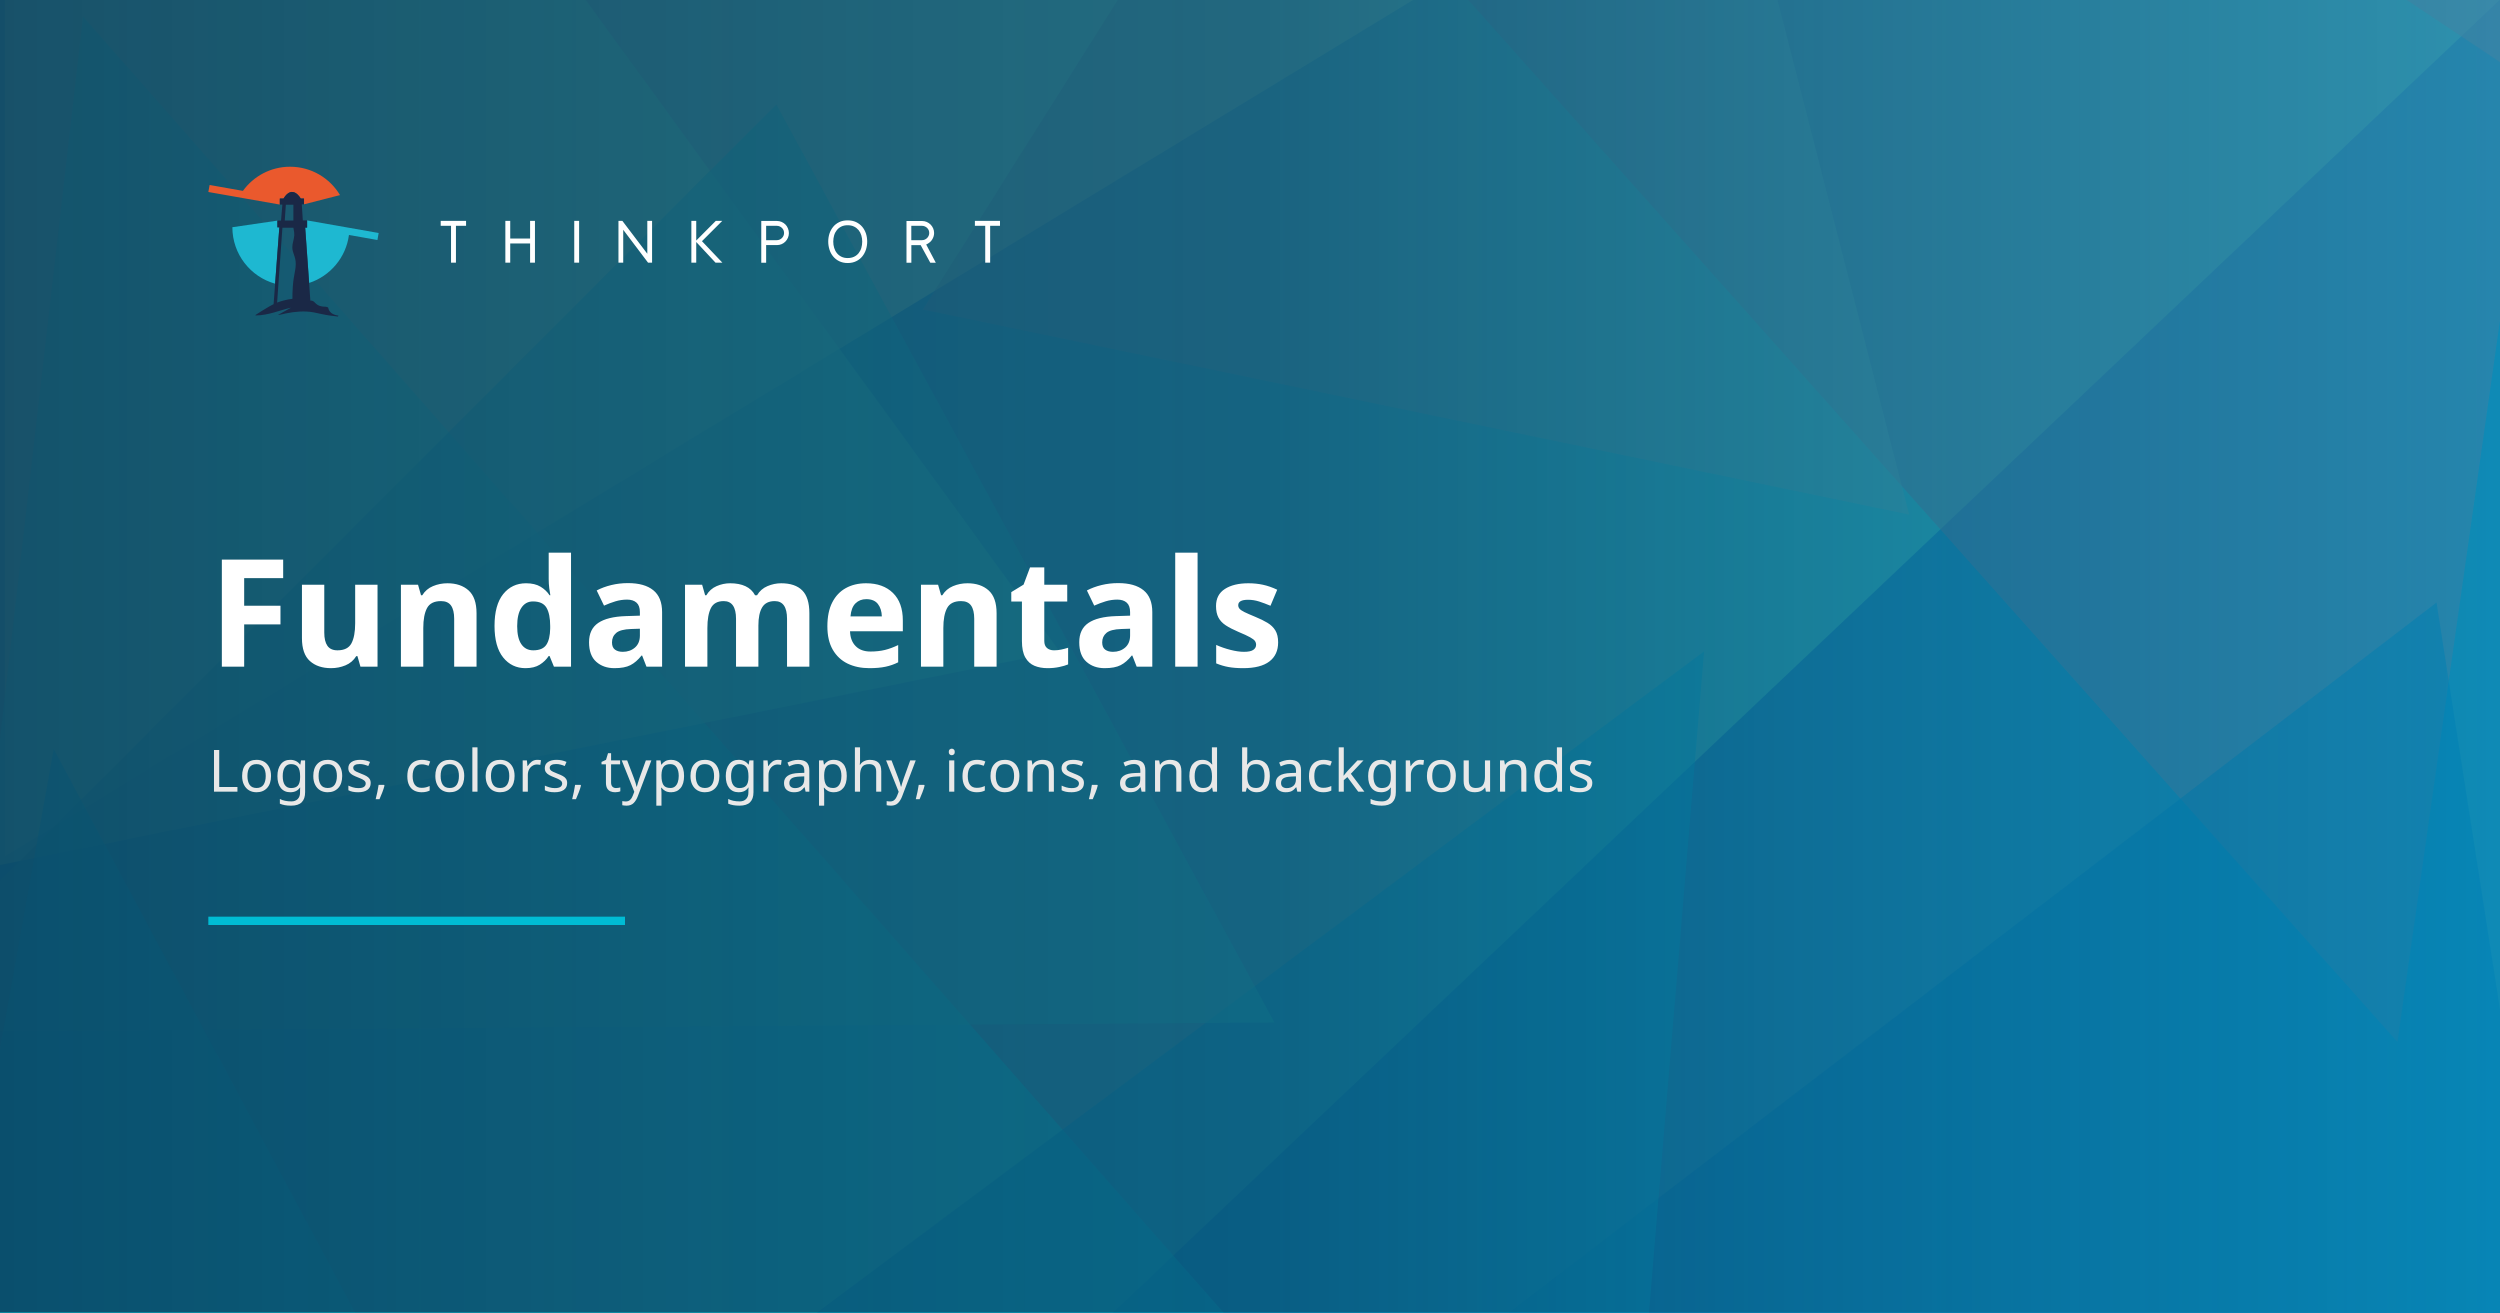
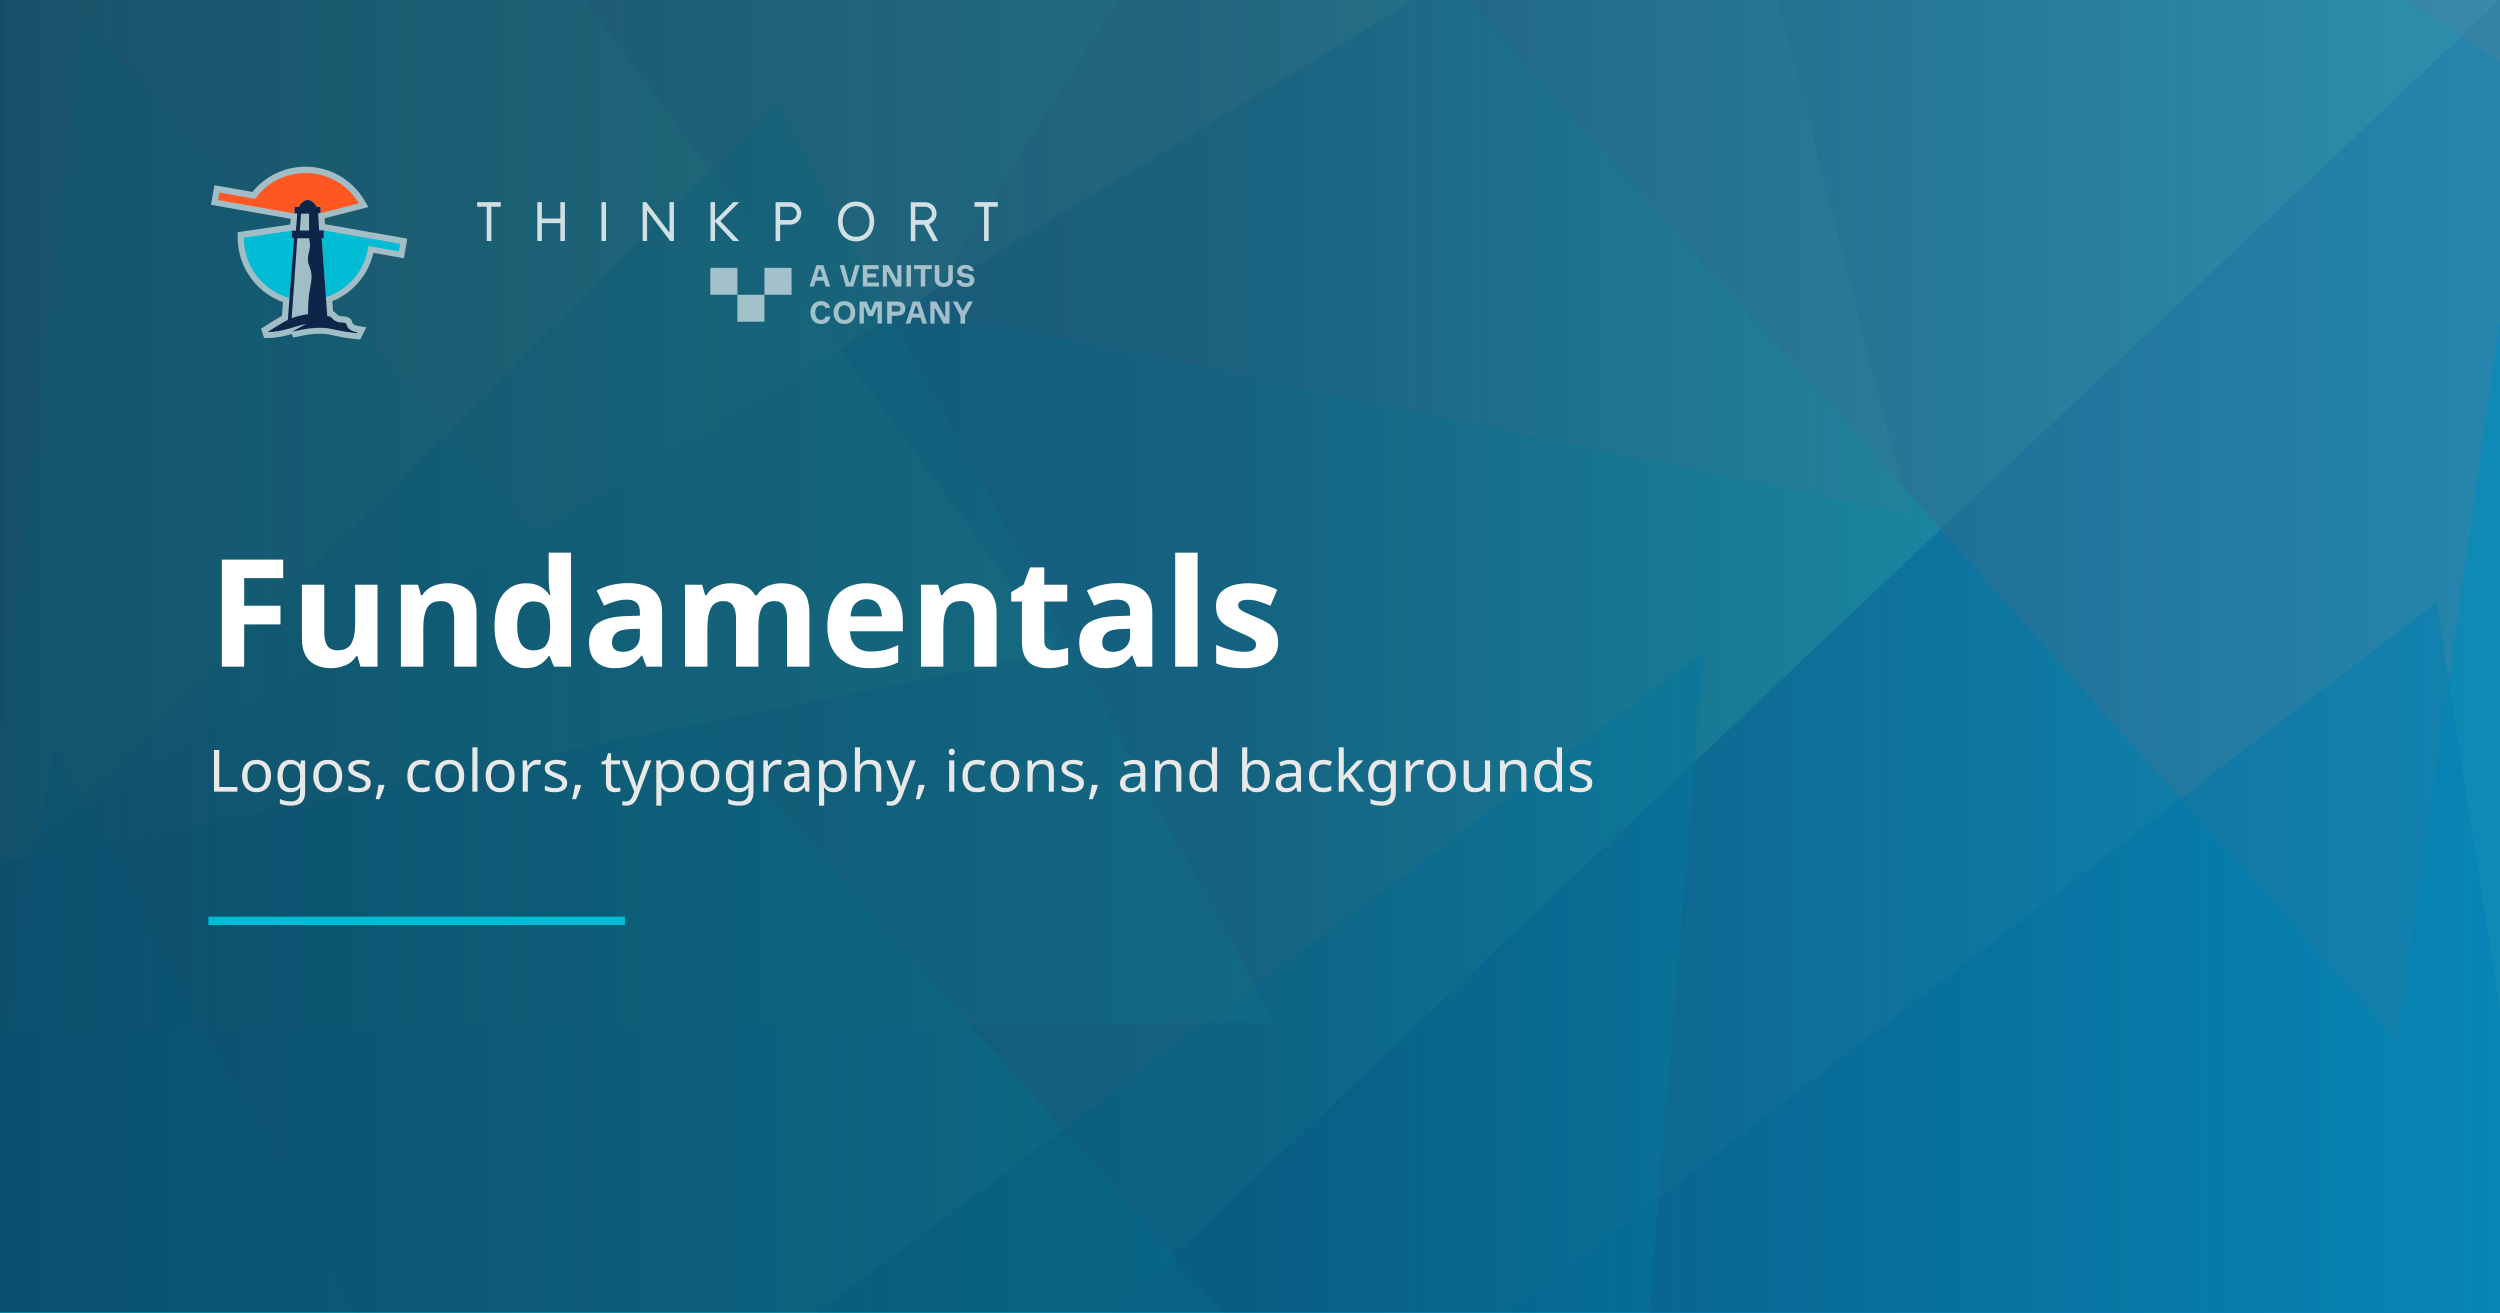
<svg xmlns="http://www.w3.org/2000/svg" width="1200" height="630" viewBox="0 0 1200 630" fill="none">
  <defs>
    <style>
  @keyframes rotate1 { from { transform: rotate(0deg); } to { transform: rotate(360deg); } }
  @keyframes rotate2 { from { transform: rotate(0deg); } to { transform: rotate(-360deg); } }
  @keyframes colorShift {
    0% { fill-opacity: 0.2; }
    25% { fill-opacity: 0.8; }
    50% { fill-opacity: 0.2; }
    75% { fill-opacity: 0.8; }
    100% { fill-opacity: 0.2; }
  }
  @keyframes zoom {
    0% { transform: scale(1); }
    50% { transform: scale(1.2); }
    100% { transform: scale(1); }
  }
  /* Gruppe 1 - Startet sofort */
  .polygon-1 { animation: rotate1 270s linear infinite, colorShift 36s ease-in-out infinite, zoom 54s ease-in-out infinite; transform-origin: center; }
  .polygon-2 { animation: rotate2 270s linear infinite, colorShift 36s ease-in-out infinite, zoom 54s ease-in-out infinite; transform-origin: center; animation-delay: 3s; }
  .polygon-3 { animation: rotate1 270s linear infinite, colorShift 36s ease-in-out infinite, zoom 54s ease-in-out infinite; transform-origin: center; animation-delay: 6s; }
  
  /* Gruppe 2 - Startet nach 2s */
  .polygon-4 { animation: rotate2 270s linear infinite, colorShift 36s ease-in-out infinite, zoom 54s ease-in-out infinite; transform-origin: center; animation-delay: 9s; }
  .polygon-5 { animation: rotate1 270s linear infinite, colorShift 36s ease-in-out infinite, zoom 54s ease-in-out infinite; transform-origin: center; animation-delay: 12s; }
  .polygon-6 { animation: rotate2 270s linear infinite, colorShift 36s ease-in-out infinite, zoom 54s ease-in-out infinite; transform-origin: center; animation-delay: 15s; }
  
  /* Gruppe 3 - Startet nach 4s */
  .polygon-7 { animation: rotate1 270s linear infinite, colorShift 36s ease-in-out infinite, zoom 54s ease-in-out infinite; transform-origin: center; animation-delay: 18s; }
  .polygon-8 { animation: rotate2 270s linear infinite, colorShift 36s ease-in-out infinite, zoom 54s ease-in-out infinite; transform-origin: center; animation-delay: 21s; }
  .polygon-9 { animation: rotate1 270s linear infinite, colorShift 36s ease-in-out infinite, zoom 54s ease-in-out infinite; transform-origin: center; animation-delay: 24s; }
  
  /* Gruppe 4 - Startet nach 6s */
  .polygon-10 { animation: rotate2 270s linear infinite, colorShift 36s ease-in-out infinite, zoom 54s ease-in-out infinite; transform-origin: center; animation-delay: 27s; }
  .polygon-11 { animation: rotate1 270s linear infinite, colorShift 36s ease-in-out infinite, zoom 54s ease-in-out infinite; transform-origin: center; animation-delay: 30s; }
  .polygon-12 { animation: rotate2 270s linear infinite, colorShift 36s ease-in-out infinite, zoom 54s ease-in-out infinite; transform-origin: center; animation-delay: 33s; }
</style>
    <style>
      @font-face {
        font-family: HankenGrotesk;
        src: url("../fonts/hanken-grotesk/500/regular.ttf") format("truetype");
        font-weight: 500 700;
      }
      @font-face {
        font-family: SourceSans3;
        src: url("../fonts/source-sans-3/400/regular.ttf") format("truetype");
        font-weight: 400;
      }
      @font-face {
        font-family: SourceSans3;
        src: url("../fonts/source-sans-3/700/regular.ttf") format("truetype");
        font-weight: 700;
      }
    </style>
    <linearGradient id="contentOverlay" x1="0" x2="1" y1="0" y2="0" gradientUnits="objectBoundingBox">
      <stop offset="0" stop-color="#0B2649" stop-opacity="0.72" />
      <stop offset="0.5" stop-color="#0B2649" stop-opacity="0.5" />
      <stop offset="1" stop-color="#0B2649" stop-opacity="0" />
    </linearGradient>
  </defs>
  <g transform="translate(600,315) scale(1.171875) translate(-512,-512)">
    <rect x="0" y="0" width="1024" height="1024" fill="#1ea1b9" />
    <g transform="scale(4) translate(0.5 0.5)">
      <polygon class="polygon-1" fill="#57c8b9" fill-opacity="0.502" points="0,0 268,-15 0,148" />
      <polygon class="polygon-2" fill="#0077b4" fill-opacity="0.502" points="257,271 260,56 54,251" />
      <polygon class="polygon-3" fill="#00c4d1" fill-opacity="0.502" points="-16,271 8,62 162,237" />
      <polygon class="polygon-4" fill="#3f82a3" fill-opacity="0.502" points="245,167 105,10 271,-16" />
      <polygon class="polygon-5" fill="#36cbc0" fill-opacity="0.502" points="-16,152 108,127 4,-16" />
      <polygon class="polygon-6" fill="#0081b5" fill-opacity="0.502" points="87,246 271,263 249,122" />
      <polygon class="polygon-7" fill="#53c3bb" fill-opacity="0.502" points="163,11 -9,61 4,-16" />
      <polygon class="polygon-8" fill="#009ec3" fill-opacity="0.502" points="174,127 162,271 13,247" />
      <polygon class="polygon-9" fill="#369db2" fill-opacity="0.502" points="162,-16 195,113 94,92" />
      <polygon class="polygon-10" fill="#16b6bf" fill-opacity="0.502" points="130,165 -16,166 79,71" />
      <polygon class="polygon-11" fill="#02c0d2" fill-opacity="0.502" points="74,266 5,137 -16,254" />
      <polygon class="polygon-12" fill="#4484a4" fill-opacity="0.502" points="271,77 187,21 252,-16" />
    </g>
  </g>
  <rect width="1200" height="630" fill="url(#contentOverlay)" />
  <g transform="translate(100, 80)">
-     <svg width="380" height="72" viewBox="0 0 1479 280" fill="none">
-       <path fill="#FFFFFF" d="M820.1 162.6l-46.4-61.2-.2-.2h-7.3v78h8.9v-61.4l46.2 61.2.1.2h7.6v-78h-8.9zM683.6 101.2h9.1v78h-9.1zM601.1 134.1H564v-32.9h-9.1v78h9.1v-35.9h37.1v35.9h9.1v-78h-9.1zM434.1 110.4h19.3v68.8h9.2v-68.8h18.9v-9.2h-47.4zM960.1 101.2H948l-36.5 36.7v-36.7h-9.1v78h9.1v-38.6l35.9 38.5.1.1h12.8l-38.1-40.1zM1346.6 142.1c1.9-1.4 3.6-3 4.9-4.9 1.3-1.9 2.4-4 3.2-6.2.8-2.3 1.2-4.7 1.2-7.1 0-3.1-.6-6.1-1.8-8.8-1.2-2.7-2.8-5.1-4.8-7.1s-4.4-3.6-7.1-4.8c-2.7-1.2-5.7-1.8-8.7-1.8h-29.2v78h9.1v-32.9h17.4l18 32.9h10.3l-18-34.1c1.9-.9 3.8-1.9 5.5-3.2zm.2-18.3c0 1.8-.4 3.6-1.1 5.2-.7 1.6-1.7 3-2.9 4.2-1.2 1.2-2.6 2.2-4.2 2.9-1.6.7-3.4 1.1-5.2 1.1h-20.1v-26.8h20.1c1.8 0 3.6.4 5.2 1.1 1.6.7 3.1 1.7 4.3 2.9 1.2 1.2 2.2 2.6 2.9 4.2.6 1.7 1 3.4 1 5.2zM1432.1 101.2v9.2h19.3v68.8h9.2v-68.8h18.9v-9.2zM1221.7 112.3c-3-3.6-6.9-6.6-11.4-8.8-4.6-2.2-9.9-3.3-15.9-3.3s-11.3 1.1-15.8 3.3c-4.5 2.2-8.3 5.1-11.3 8.8-3 3.6-5.3 7.9-6.9 12.6-1.5 4.7-2.3 9.7-2.3 14.9 0 5.2.8 10.2 2.3 15 1.5 4.8 3.8 9.1 6.9 12.8 3 3.7 6.8 6.7 11.3 8.9 4.5 2.2 9.8 3.4 15.8 3.4s11.3-1.1 15.9-3.4c4.6-2.2 8.4-5.2 11.4-8.9s5.3-8 6.9-12.8c1.5-4.8 2.3-9.8 2.3-15 0-5.2-.8-10.2-2.3-14.9-1.6-4.7-3.9-9-6.9-12.6zm-.1 27.6c0 4.2-.6 8.2-1.7 11.9-1.1 3.7-2.9 7-5.1 9.8-2.3 2.8-5.1 5-8.5 6.6s-7.4 2.4-11.9 2.4c-4.4 0-8.4-.8-11.7-2.5-3.3-1.6-6.2-3.9-8.4-6.7-2.3-2.8-4-6.1-5.1-9.8-1.2-3.7-1.7-7.7-1.7-11.8s.6-8.1 1.7-11.8c1.1-3.7 2.9-7 5.1-9.7 2.3-2.8 5.1-5 8.4-6.6 3.3-1.6 7.3-2.4 11.7-2.4 4.5 0 8.5.8 11.9 2.5 3.4 1.6 6.2 3.9 8.5 6.6 2.3 2.8 4 6 5.1 9.7 1.1 3.7 1.7 7.7 1.7 11.8zM1078.1 107.9c-2-2-4.4-3.6-7.1-4.8-2.7-1.2-5.7-1.8-8.7-1.8H1033v78h9.1v-32.9h20.1c3.1 0 6-.6 8.7-1.7s5.1-2.8 7.1-4.8 3.6-4.4 4.8-7.1c1.2-2.7 1.8-5.7 1.8-8.8s-.6-6.1-1.8-8.8c-1.1-2.9-2.7-5.3-4.7-7.3zm-2.5 15.9c0 1.8-.4 3.6-1.1 5.2-.7 1.6-1.7 3-2.9 4.2-1.2 1.2-2.6 2.2-4.2 2.9-1.6.7-3.4 1.1-5.2 1.1h-20.1v-26.8h20.1c1.8 0 3.6.4 5.2 1.1 1.6.7 3.1 1.7 4.3 2.9 1.2 1.2 2.2 2.6 2.9 4.2.6 1.7 1 3.4 1 5.2z" />
-       <path fill="none" d="M158.9 71h-14.1l-2 29.6h16.1zM157.8 224.2c1.4-22.2 5.5-29.7 5.5-43.2 0-13.5-6.4-19.8-6.4-30.6 0-7.9 2.8-12.6 3.7-22.6.3-2.7-.3-7.4-1.7-13.9h-20.5l-9.9 139.8c7.2-2.8 16.7-5.5 28.6-7.1-.1-6.2.2-13.7.7-22.4z" />
-       <path fill="#1eb8d1" d="M130.9 220.1v-.4.4z" />
-       <path fill="#ea592d" d="M133.6 59.4h6.9c17.1-27.7 32.2 0 32.2 0h6.1v10.8L246 53c-19-31.8-53.7-53-93.3-53-36.2 0-68.3 17.8-88.1 45.1l-62.2-11L0 47.2l133.6 23.5V59.4z" />
-       <path fill="#1eb8d1" d="M184.6 100.3v13.4H181l7.4 103.4c39.3-12.9 68.8-47.5 74.3-89.6l53.2 9.4 2.3-13.1-133.6-23.5zM124.7 218.5l7.9-105.3H129v-12.5L44.9 113c0 50.2 33.7 92.6 79.8 105.5z" />
-       <path fill="#1a2846" d="M223.9 263.4c-.2-.9-3.4-1.9-5.2-1.9-8 .2-14.3-2-19.2-7.2-2.2-2.4-4.7-4.7-8.9-4.2l-9.7-136.4h3.6v-13.4h-8l-1.9-30.1h4.1V59.4h-6.1s-15.1-27.7-32.2 0h-6.9v11.3h4.8l-2.5 30H129v12.5h3.7l-10.8 143.6c-1.1.5-2.1 1-3 1.5-2.4 1.1-7.3 4.1-12.7 7.3-4.2 2.4-8.3 5.1-12.5 7.8-2.4 1.5-4.5 2.8-5.7 3.6l.3.9c24.5-.3 44.5-9.7 66.2-14.6-7.8 4.3-15.6 8.6-24.6 13.7 2.3-.3 3-.2 3.6-.4 16-4 32.5-6.7 49.1-6.1 10.1.3 19.9 2.7 29.7 4.9 9.9 2.2 19.8 3.3 29.9 4.5.3-.6.5-1.2.8-1.7-10.9-1.6-17.4-6.3-19.1-14.8zM144.8 71h14.1v29.5h-16.1l2-29.5zm13 153.2c-.6 8.7-.8 16.1-.7 22.5-11.9 1.6-21.4 4.3-28.6 7.1l9.9-139.8h20.5c1.4 6.5 1.9 11.2 1.7 13.9-.9 10-3.7 14.7-3.7 22.6 0 10.8 6.4 17.1 6.4 30.6s-4 20.9-5.5 43.1z" />
+     <svg width="380" height="83" viewBox="0 0 1580 347" fill="none">
+       <g clip-path="url(#clip0_211_90)">
+         <path d="M1234.41 240.5L1230.91 228.92H1214.49L1211 240.5H1202.12L1215.82 197.66H1229.76L1243.52 240.5H1234.41ZM1221.31 206.24L1216.79 221.12H1228.49L1223.97 206.24H1221.31Z" fill="white" fill-opacity="0.6" />
+         <path d="M1275.2 240.5L1262.47 197.66H1271.82L1281.35 231.86H1284.13L1293.66 197.66H1302.89L1290.16 240.5H1275.2Z" fill="white" fill-opacity="0.6" />
+         <path d="M1318.04 232.52H1341.57V240.5H1309.05V197.66H1340.91V205.64H1318.04V214.64H1335.84V222.44H1318.04V232.52Z" fill="white" fill-opacity="0.6" />
+         <path d="M1378.26 197.66H1386.47V240.5H1374.82L1359.01 211.46H1357.44V240.5H1349.24V197.66H1360.88L1376.69 226.7H1378.26V197.66Z" fill="white" fill-opacity="0.6" />
+         <path d="M1396.72 197.66H1405.72V240.5H1396.72V197.66Z" fill="white" fill-opacity="0.6" />
+         <path d="M1447.71 197.66V205.52H1434.32V240.5H1425.33V205.52H1411.93V197.66H1447.71Z" fill="white" fill-opacity="0.6" />
+         <path d="M1480.66 197.66H1489.65V224.72C1489.65 230.06 1488.08 234.14 1484.94 237.02C1481.81 239.9 1477.34 241.34 1471.49 241.34C1465.63 241.34 1461.29 239.9 1458.15 237.02C1455.01 234.14 1453.44 230.06 1453.44 224.72V197.66H1462.44V224.54C1462.44 227.24 1463.22 229.34 1464.85 230.96C1466.42 232.52 1468.65 233.36 1471.49 233.36C1474.32 233.36 1476.62 232.58 1478.18 230.96C1479.75 229.4 1480.54 227.24 1480.54 224.54V197.66H1480.66Z" fill="white" fill-opacity="0.6" />
+         <path d="M1531.89 209.42H1522.72C1521.99 206.18 1519.4 204.56 1514.87 204.56C1512.82 204.56 1511.13 204.98 1509.8 205.82C1508.48 206.66 1507.81 207.86 1507.81 209.48C1507.81 211.76 1509.62 213.2 1513.18 213.86L1521.21 215.3C1528.99 216.74 1532.91 220.94 1532.91 227.84C1532.91 231.68 1531.41 234.92 1528.45 237.5C1525.49 240.08 1521.21 241.4 1515.6 241.4C1509.98 241.4 1505.88 240.14 1502.68 237.68C1499.48 235.22 1497.61 231.8 1497.19 227.54H1506.36C1507.03 231.68 1510.23 233.72 1515.96 233.72C1518.37 233.72 1520.3 233.24 1521.75 232.28C1523.2 231.32 1523.86 230 1523.86 228.32C1523.86 226.64 1523.38 225.5 1522.35 224.72C1521.39 223.94 1519.88 223.34 1517.95 222.98L1509.74 221.54C1502.38 220.28 1498.7 216.38 1498.7 209.84C1498.7 206.18 1500.15 203.12 1503.04 200.66C1505.94 198.2 1509.92 197 1514.93 197C1519.64 197 1523.5 198.14 1526.58 200.36C1529.59 202.58 1531.41 205.64 1531.89 209.54V209.42Z" fill="white" fill-opacity="0.6" />
+         <path d="M1234.35 300.8H1244C1243.34 305.3 1241.35 308.9 1238.03 311.66C1234.71 314.42 1230.49 315.74 1225.42 315.74C1218.72 315.74 1213.47 313.64 1209.73 309.44C1205.99 305.24 1204.06 299.72 1204.06 292.76C1204.06 285.8 1205.93 280.28 1209.73 276.08C1213.53 271.88 1218.72 269.78 1225.36 269.78C1230.24 269.78 1234.29 271.04 1237.55 273.56C1240.8 276.08 1242.8 279.38 1243.52 283.52H1233.8C1232.78 279.86 1229.94 278.06 1225.36 278.06C1221.56 278.06 1218.6 279.44 1216.61 282.2C1214.62 284.96 1213.59 288.5 1213.59 292.76C1213.59 297.02 1214.62 300.56 1216.61 303.32C1218.6 306.08 1221.56 307.46 1225.36 307.46C1227.71 307.46 1229.7 306.86 1231.27 305.72C1232.84 304.52 1233.8 302.9 1234.29 300.8H1234.35Z" fill="white" fill-opacity="0.6" />
+         <path d="M1256.13 276.26C1259.93 272 1265.24 269.84 1272.12 269.84C1279 269.84 1284.31 272 1288.11 276.26C1291.91 280.52 1293.84 286.04 1293.84 292.76C1293.84 299.48 1291.91 305 1288.11 309.26C1284.31 313.52 1279 315.68 1272.12 315.68C1265.24 315.68 1259.93 313.52 1256.13 309.26C1252.33 305 1250.4 299.48 1250.4 292.76C1250.4 286.04 1252.33 280.52 1256.13 276.26ZM1272.12 307.52C1276.1 307.52 1279.12 306.14 1281.17 303.44C1283.22 300.74 1284.25 297.2 1284.25 292.82C1284.25 288.44 1283.22 284.96 1281.17 282.2C1279.12 279.5 1276.1 278.12 1272.12 278.12C1268.14 278.12 1265.18 279.5 1263.07 282.26C1260.96 285.02 1259.93 288.56 1259.93 292.82C1259.93 297.08 1260.96 300.62 1263.07 303.38C1265.12 306.14 1268.14 307.52 1272.12 307.52Z" fill="white" fill-opacity="0.6" />
+         <path d="M1302.47 314.96V270.68H1316.77L1324.07 288.56H1325.7L1332.94 270.68H1347.31V314.96H1338.62V281.96H1336.99L1329.5 299.84H1320.21L1312.79 281.96H1311.16V314.96H1302.47Z" fill="white" fill-opacity="0.6" />
+         <path d="M1357.93 270.68H1378.26C1383.39 270.68 1387.31 271.94 1390.15 274.4C1392.98 276.86 1394.37 280.34 1394.37 284.78C1394.37 289.22 1392.98 292.82 1390.15 295.34C1387.37 297.86 1383.39 299.12 1378.26 299.12H1367.22V315.02H1357.93V270.74V270.68ZM1367.22 290.96H1376.93C1379.71 290.96 1381.7 290.48 1382.97 289.46C1384.23 288.44 1384.84 286.94 1384.84 284.9C1384.84 282.86 1384.23 281.36 1382.97 280.34C1381.7 279.32 1379.71 278.84 1376.93 278.84H1367.22V291.02V290.96Z" fill="white" fill-opacity="0.6" />
+         <path d="M1428.46 314.96L1424.84 303.02H1407.89L1404.27 314.96H1395.1L1409.28 270.68H1423.7L1437.94 314.96H1428.52H1428.46ZM1414.89 279.56L1410.24 294.92H1422.31L1417.66 279.56H1414.89Z" fill="white" fill-opacity="0.6" />
+         <path d="M1474.5 270.68H1483.01V314.96H1471L1454.65 284.96H1453.02V314.96H1444.51V270.68H1456.58L1472.93 300.68H1474.56V270.68H1474.5Z" fill="white" fill-opacity="0.6" />
+         <path d="M1508.78 288.32H1510.53L1520.06 270.62H1529.9L1514.33 299.12V314.9H1504.98V299.12L1489.47 270.62H1499.24L1508.78 288.32Z" fill="white" fill-opacity="0.6" />
+         <path d="M1111.67 257.06H1057.31V311.12H1111.67V257.06Z" fill="white" fill-opacity="0.6" />
+         <path d="M1057.37 203H1003V257.06H1057.37V203Z" fill="white" fill-opacity="0.6" />
+         <path d="M1166.04 203H1111.67V257.06H1166.04V203Z" fill="white" fill-opacity="0.6" />
+         <g clip-path="url(#clip1_211_90)">
+           <path d="M921.1 132.6L874.7 71.4L874.5 71.2H867.2V149.2H876.1V87.8L922.3 149L922.4 149.2H930V71.2H921.1V132.6ZM784.6 71.2H793.7V149.2H784.6V71.2ZM702.1 104.1H665V71.2H655.9V149.2H665V113.3H702.1V149.2H711.2V71.2H702.1V104.1ZM535.1 80.4H554.4V149.2H563.6V80.4H582.5V71.2H535.1V80.4ZM1061.1 71.2H1049L1012.5 107.9V71.2H1003.4V149.2H1012.5V110.6L1048.4 149.1L1048.5 149.2H1061.3L1023.2 109.1L1061.1 71.2ZM1447.6 112.1C1449.5 110.7 1451.2 109.1 1452.5 107.2C1453.8 105.3 1454.9 103.2 1455.7 101C1456.5 98.7 1456.9 96.3 1456.9 93.9C1456.9 90.8 1456.3 87.8 1455.1 85.1C1453.9 82.4 1452.3 80 1450.3 78C1448.3 76 1445.9 74.4 1443.2 73.2C1440.5 72 1437.5 71.4 1434.5 71.4H1405.3V149.4H1414.4V116.5H1431.8L1449.8 149.4H1460.1L1442.1 115.3C1444 114.4 1445.9 113.4 1447.6 112.1ZM1447.8 93.8C1447.8 95.6 1447.4 97.4 1446.7 99C1446 100.6 1445 102 1443.8 103.2C1442.6 104.4 1441.2 105.4 1439.6 106.1C1438 106.8 1436.2 107.2 1434.4 107.2H1414.3V80.4H1434.4C1436.2 80.4 1438 80.8 1439.6 81.5C1441.2 82.2 1442.7 83.2 1443.9 84.4C1445.1 85.6 1446.1 87 1446.8 88.6C1447.4 90.3 1447.8 92 1447.8 93.8ZM1533.1 71.2V80.4H1552.4V149.2H1561.6V80.4H1580.5V71.2H1533.1ZM1322.7 82.3C1319.7 78.7 1315.8 75.7 1311.3 73.5C1306.7 71.3 1301.4 70.2 1295.4 70.2C1289.4 70.2 1284.1 71.3 1279.6 73.5C1275.1 75.7 1271.3 78.6 1268.3 82.3C1265.3 85.9 1263 90.2 1261.4 94.9C1259.9 99.6 1259.1 104.6 1259.1 109.8C1259.1 115 1259.9 120 1261.4 124.8C1262.9 129.6 1265.2 133.9 1268.3 137.6C1271.3 141.3 1275.1 144.3 1279.6 146.5C1284.1 148.7 1289.4 149.9 1295.4 149.9C1301.4 149.9 1306.7 148.8 1311.3 146.5C1315.9 144.3 1319.7 141.3 1322.7 137.6C1325.7 133.9 1328 129.6 1329.6 124.8C1331.1 120 1331.9 115 1331.9 109.8C1331.9 104.6 1331.1 99.6 1329.6 94.9C1328 90.2 1325.7 85.9 1322.7 82.3ZM1322.6 109.9C1322.6 114.1 1322 118.1 1320.9 121.8C1319.8 125.5 1318 128.8 1315.8 131.6C1313.5 134.4 1310.7 136.6 1307.3 138.2C1303.9 139.8 1299.9 140.6 1295.4 140.6C1291 140.6 1287 139.8 1283.7 138.1C1280.4 136.5 1277.5 134.2 1275.3 131.4C1273 128.6 1271.3 125.3 1270.2 121.6C1269 117.9 1268.5 113.9 1268.5 109.8C1268.5 105.7 1269.1 101.7 1270.2 98C1271.3 94.3 1273.1 91 1275.3 88.3C1277.6 85.5 1280.4 83.3 1283.7 81.7C1287 80.1 1291 79.3 1295.4 79.3C1299.9 79.3 1303.9 80.1 1307.3 81.8C1310.7 83.4 1313.5 85.7 1315.8 88.4C1318.1 91.2 1319.8 94.4 1320.9 98.1C1322 101.8 1322.6 105.8 1322.6 109.9ZM1179.1 77.9C1177.1 75.9 1174.7 74.3 1172 73.1C1169.3 71.9 1166.3 71.3 1163.3 71.3H1134V149.3H1143.1V116.4H1163.2C1166.3 116.4 1169.2 115.8 1171.9 114.7C1174.6 113.6 1177 111.9 1179 109.9C1181 107.9 1182.6 105.5 1183.8 102.8C1185 100.1 1185.6 97.1 1185.6 94C1185.6 90.9 1185 87.9 1183.8 85.2C1182.7 82.3 1181.1 79.9 1179.1 77.9ZM1176.6 93.8C1176.6 95.6 1176.2 97.4 1175.5 99C1174.8 100.6 1173.8 102 1172.6 103.2C1171.4 104.4 1170 105.4 1168.4 106.1C1166.8 106.8 1165 107.2 1163.2 107.2H1143.1V80.4H1163.2C1165 80.4 1166.8 80.8 1168.4 81.5C1170 82.2 1171.5 83.2 1172.7 84.4C1173.9 85.6 1174.9 87 1175.6 88.6C1176.2 90.3 1176.6 92 1176.6 93.8Z" fill="white" fill-opacity="0.8" />
+         </g>
+         <g clip-path="url(#clip2_211_90)">
+           <path d="M291.818 346.021C279.224 344.606 267.865 343.227 256.251 340.652C255.089 340.398 253.892 340.144 252.73 339.854C242.895 337.677 233.604 335.61 224.385 335.283C222.752 335.211 221.119 335.211 219.486 335.211C205.186 335.211 189.907 337.351 171.433 341.922C170.054 342.284 168.893 342.357 167.84 342.466C167.296 342.502 166.643 342.575 165.626 342.683L163.412 335.719C148.968 339.89 133.87 343.554 116.667 343.808L107.593 343.953L101.424 325.163L109.481 320.012C110.932 319.069 113.255 317.618 116.05 315.84L116.304 315.695C121.203 312.503 125.849 309.492 130.857 306.663C136.664 303.144 140.62 300.787 143.415 299.263L145.484 271.912C134.705 267.995 124.433 262.771 114.888 256.242C102.73 247.971 92.024 237.851 83.023 226.17C73.95 214.381 66.872 201.286 62.045 187.248C57.037 172.738 54.496 157.539 54.496 142.086V131.422L159.965 116.005L160.908 104.688L1 76.539L7.932 37.217L84.184 50.639C95.98 36.166 110.715 24.122 127.192 15.489C146.645 5.369 168.566 0 190.632 0C214.768 0 238.503 6.348 259.299 18.427C279.442 30.108 296.427 46.83 308.404 66.853L316.897 81.037L228.994 103.527L229.72 115.425L395 144.444L388.068 183.766L326.914 172.992C322.087 194.104 312.324 213.837 298.278 230.632C283.761 248.007 265.324 261.465 244.564 269.953L245.98 289.723C249.645 291.718 252.113 294.366 253.529 295.889L253.565 295.926C255.561 298.066 258.537 300.279 265.469 300.279C265.723 300.279 266.014 300.279 266.268 300.279C266.268 300.279 266.558 300.279 266.667 300.279C269.897 300.279 272.873 301.149 274.361 301.693C281.583 304.233 283.943 308.876 284.632 312.394C285.031 314.389 285.83 318.017 296.064 319.649L312.723 322.261L305.174 337.351C305.065 337.569 304.993 337.786 304.884 337.968C304.702 338.367 304.485 338.838 304.23 339.346L300.383 347.036L291.818 346.021Z" fill="white" fill-opacity="0.6" />
+           <path d="M226.999 127.831L226.962 127.976Z" fill="#00BCD4" />
+           <path d="M168.711 80.964H176.66C196.331 49.152 213.642 80.964 213.642 80.964H220.683V93.334L297.807 73.601C275.994 37.145 236.144 12.769 190.632 12.769C149.004 12.769 112.13 33.155 89.41 64.532L17.949 51.945L15.3 66.962L168.711 93.951V80.964Z" fill="#FF5722" />
+           <path d="M227.288 127.939V143.356H223.115L231.571 262.009C276.72 247.209 310.582 207.489 316.933 159.135L378.051 169.909L380.7 154.891L227.288 127.939Z" fill="#00BCD4" />
+           <path d="M158.549 263.569L167.659 142.739H163.412V128.411L66.836 142.522C66.836 200.162 105.597 248.733 158.477 263.569H158.549Z" fill="#00BCD4" />
+           <path d="M272.51 315.151C272.329 314.172 268.591 312.975 266.558 313.011C257.34 313.229 250.081 310.762 244.492 304.74C241.915 301.984 239.048 299.299 234.293 299.952L223.115 143.356H227.289V127.939H218.107L215.965 93.334H220.683V80.964H213.643C213.643 80.964 196.331 49.152 176.66 80.964H168.711V93.95H174.264L171.361 128.411H163.413V142.739H167.659L155.21 307.534C153.94 308.15 152.779 308.731 151.726 309.311H151.69C148.932 310.617 143.27 313.99 137.136 317.727C132.273 320.483 127.591 323.53 122.728 326.686C119.933 328.464 117.61 329.915 116.159 330.858L116.522 331.91C144.649 331.511 167.659 320.81 192.592 315.151C183.628 320.121 174.7 325.054 164.32 330.822C166.969 330.531 167.731 330.568 168.421 330.386C186.822 325.816 205.731 322.696 224.821 323.385C236.398 323.784 247.686 326.541 258.937 329.008C270.296 331.511 281.656 332.853 293.234 334.159C293.56 333.506 293.851 332.817 294.177 332.164C281.874 330.278 274.47 324.909 272.51 315.151ZM181.632 94.313H197.819V128.23H179.309L181.632 94.313ZM196.548 270.171C195.895 280.11 195.641 288.707 195.75 295.998C182.067 297.812 171.143 300.968 162.904 304.16L174.264 143.646H197.782C199.343 151.155 199.996 156.451 199.706 159.607C198.69 171.07 195.423 176.438 195.423 185.507C195.423 197.876 202.791 205.131 202.791 220.62C202.791 236.109 198.218 244.67 196.548 270.171Z" fill="#0B2649" />
+         </g>
+       </g>
+       <defs>
+         <clipPath id="clip0_211_90">
+           <rect width="1580" height="347" fill="white" />
+         </clipPath>
+         <clipPath id="clip1_211_90">
+           <rect width="1479" height="280" fill="white" transform="translate(101 -30)" />
+         </clipPath>
+         <clipPath id="clip2_211_90">
+           <rect width="394" height="347" fill="white" transform="translate(1)" />
+         </clipPath>
+       </defs>
    </svg>
  </g>
  <text x="100" y="320" font-family="HankenGrotesk, 'Hanken Grotesk', sans-serif" font-size="72" font-weight="700" fill="#FFFFFF">Fundamentals</text>
  <text x="100" y="380" font-family="SourceSans3, 'Source Sans 3', sans-serif" font-size="28" font-weight="400" fill="#E8E8E8">Logos, colors, typography, icons, and backgrounds</text>
  <rect x="100" y="440" width="200" height="4" fill="#00BCD4" />
</svg>
